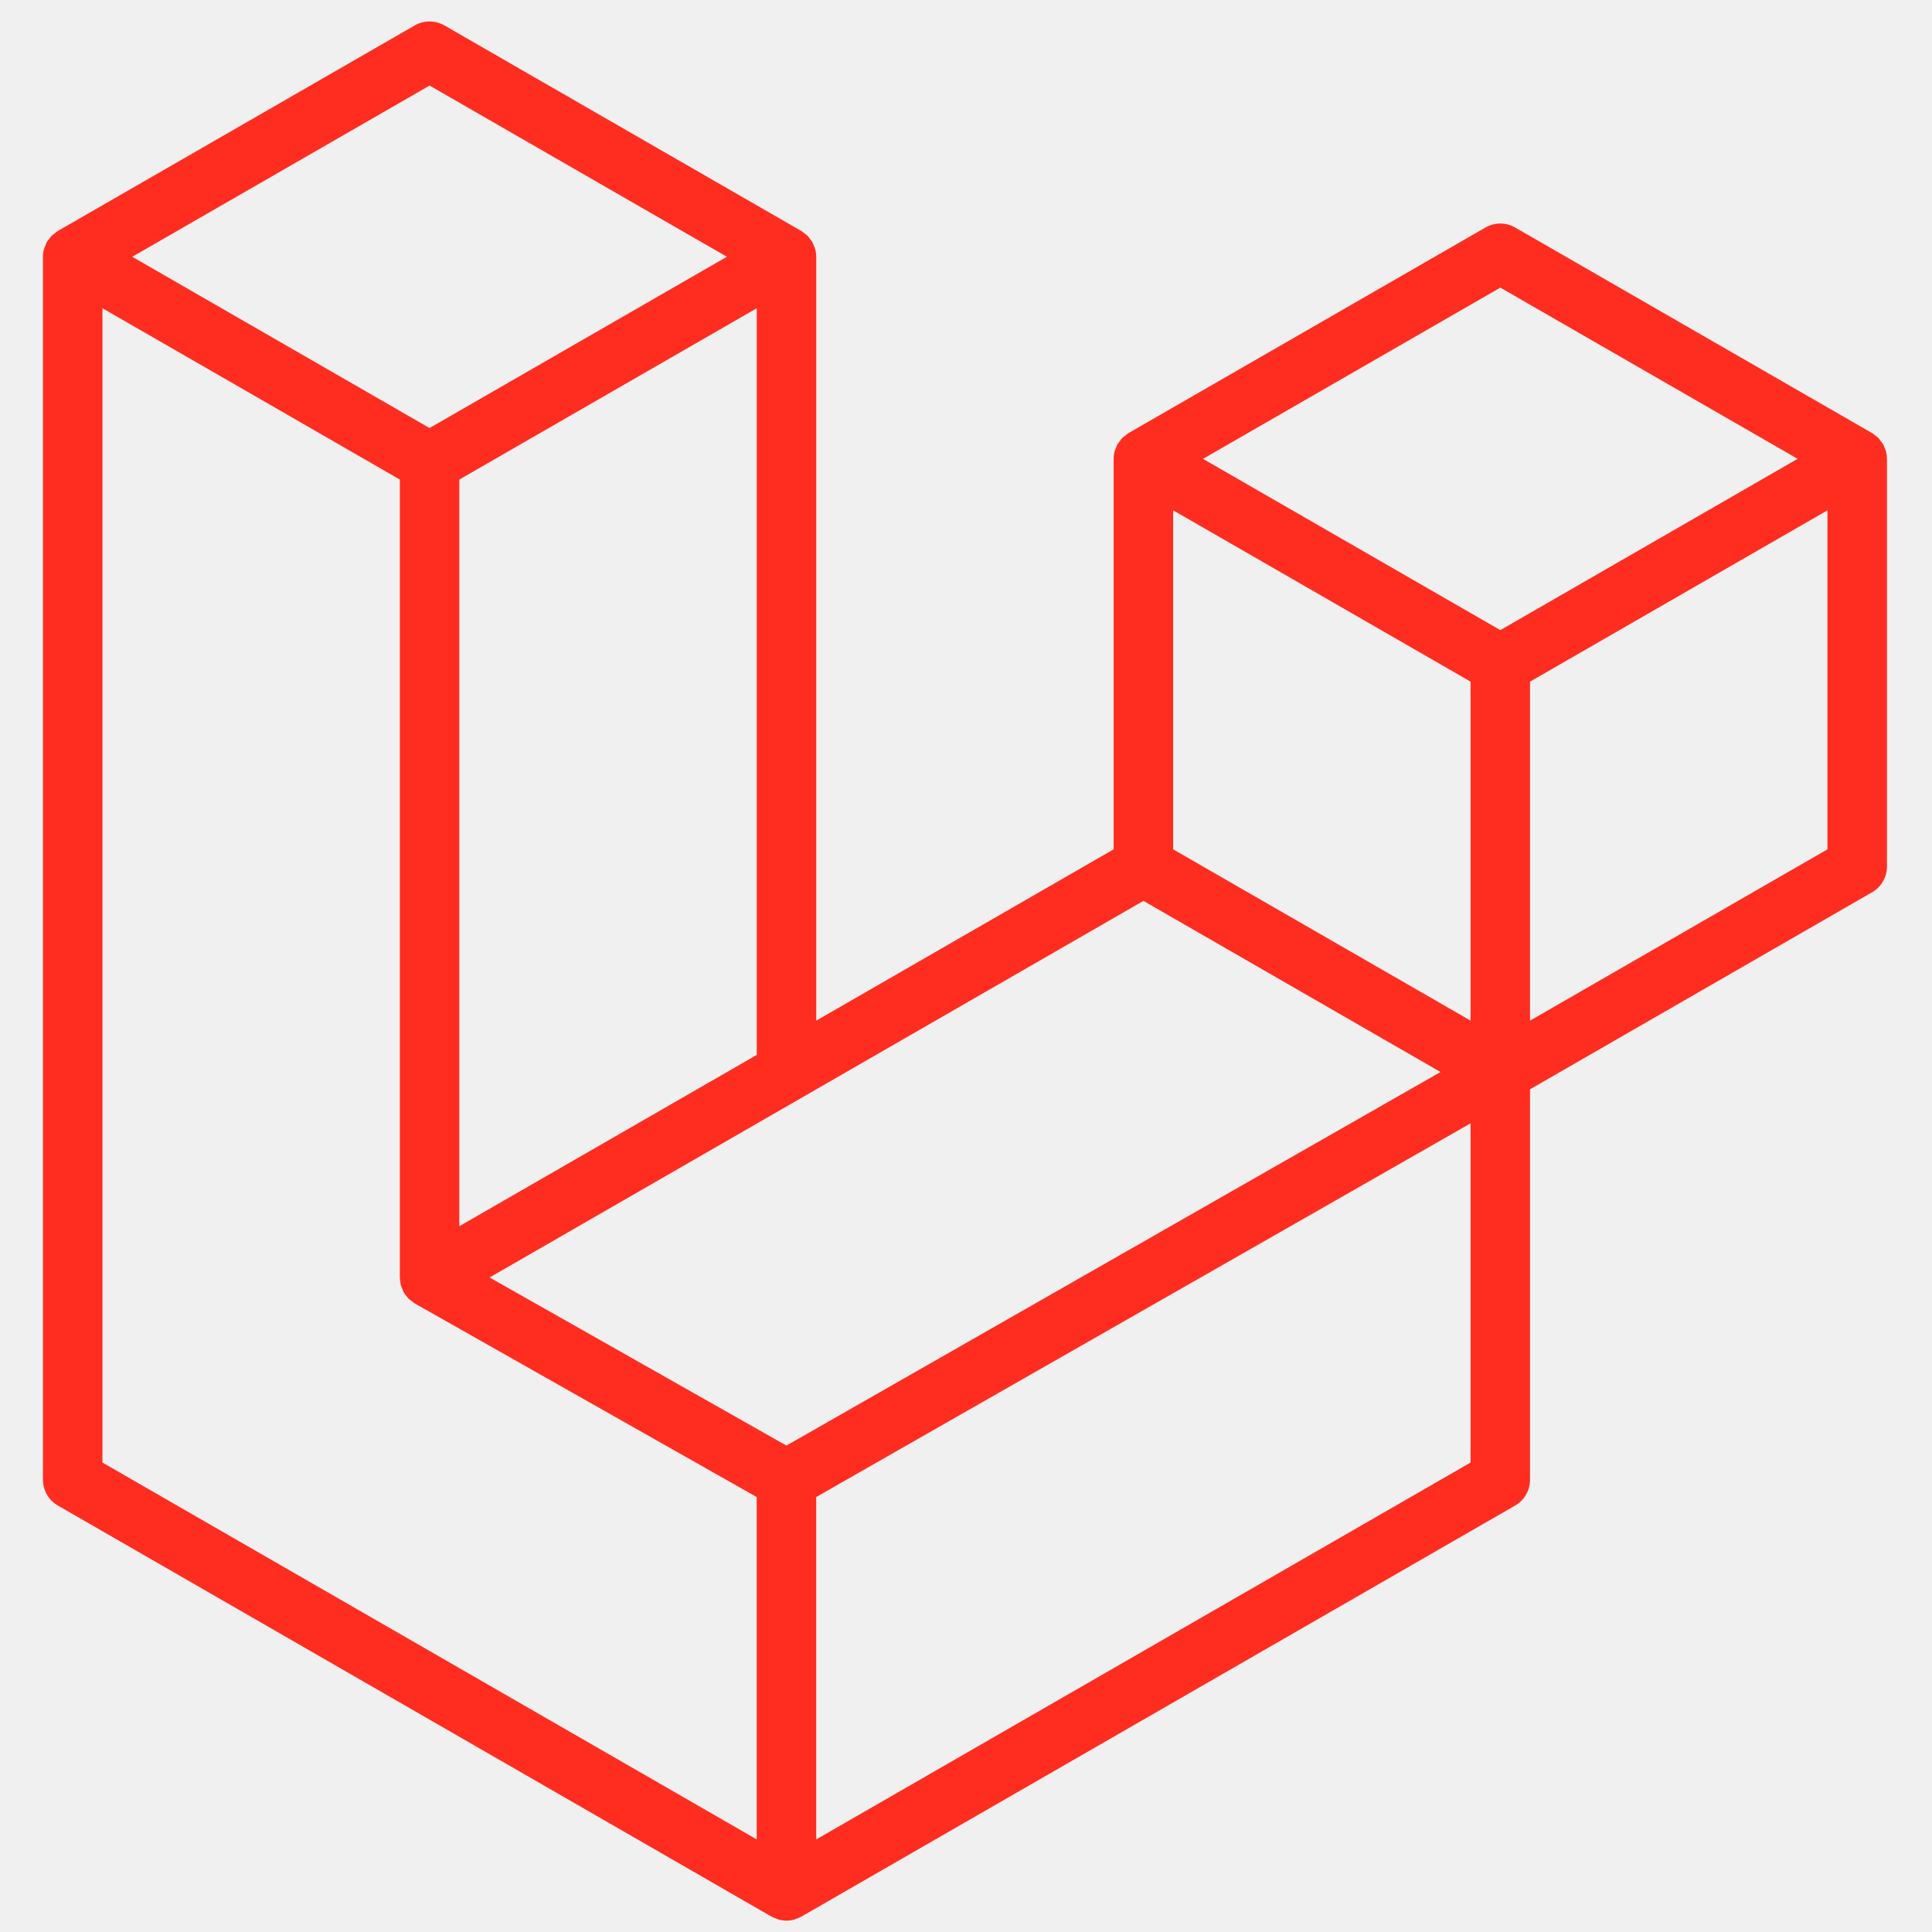
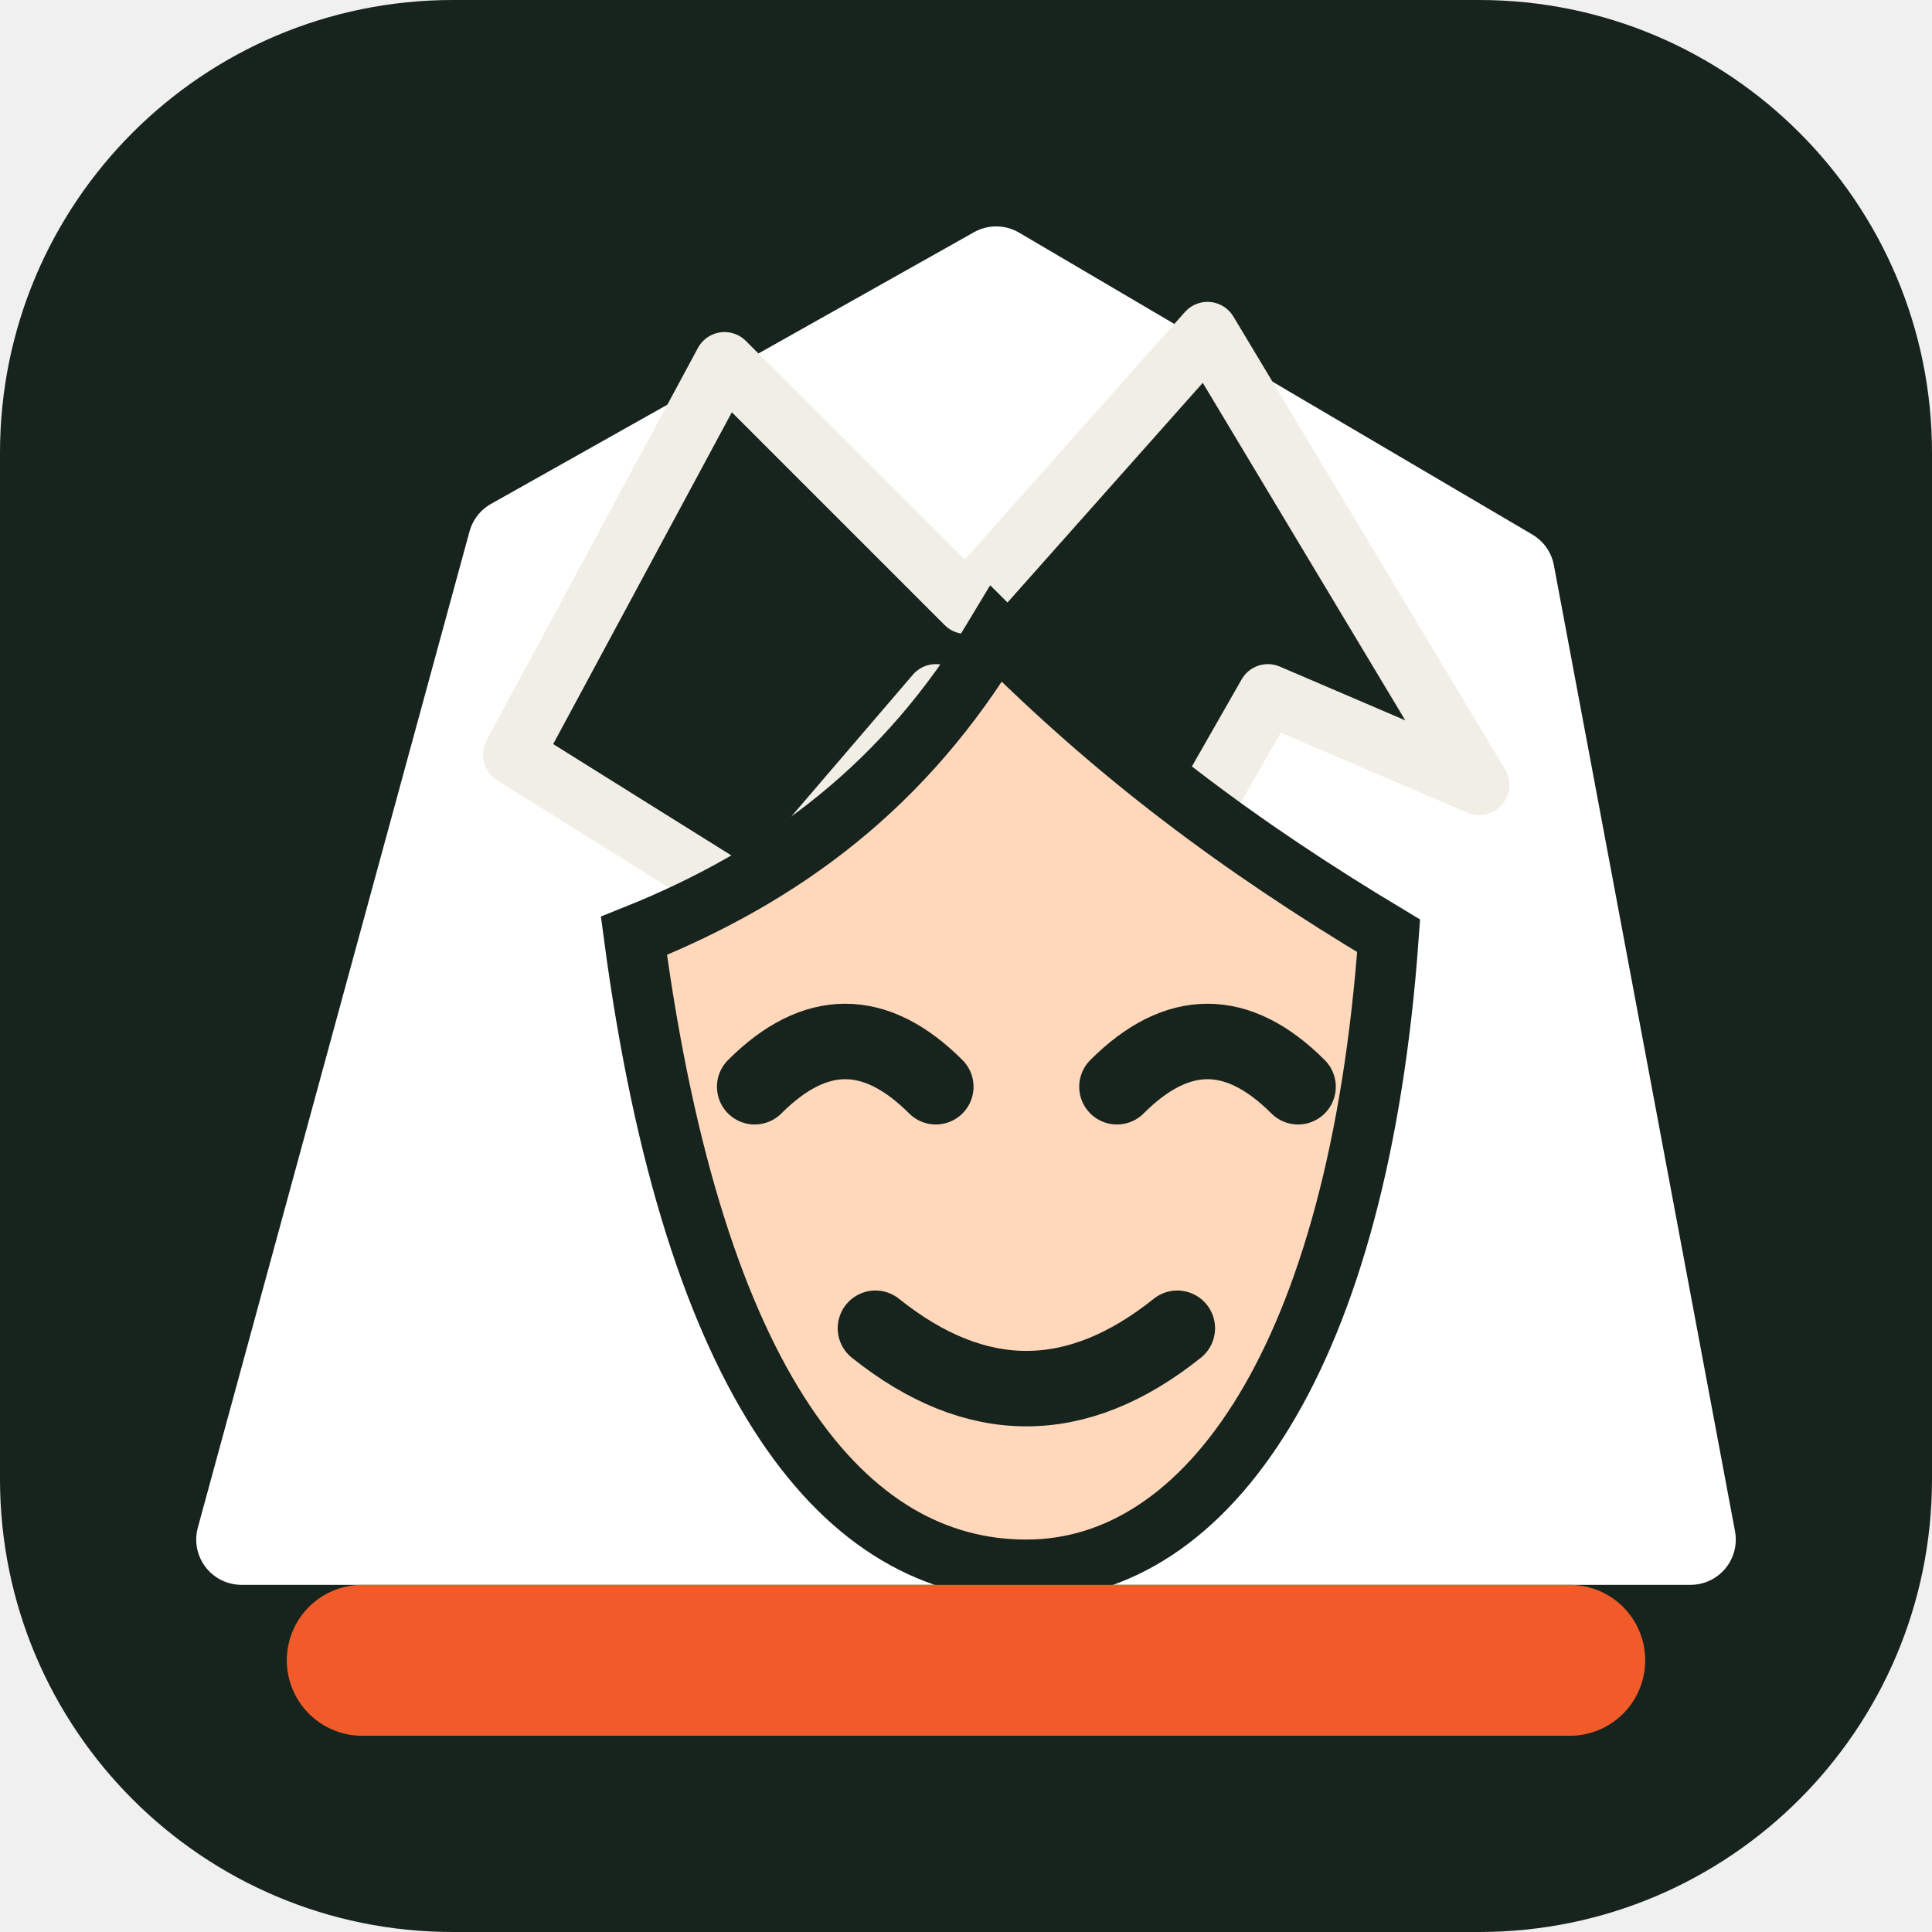
- <svg xmlns="http://www.w3.org/2000/svg" width="166" height="166" viewBox="0 0 166 166" fill="none">
-   <path fill-rule="evenodd" clip-rule="evenodd" d="M162.041 38.759C162.099 38.977 162.129 39.201 162.13 39.426V74.452C162.13 74.902 162.011 75.344 161.786 75.733C161.561 76.122 161.237 76.444 160.847 76.668L131.462 93.594V127.141C131.462 128.054 130.977 128.897 130.186 129.357L68.847 164.683C68.707 164.763 68.554 164.814 68.401 164.868C68.343 164.887 68.289 164.922 68.228 164.938C67.8 165.051 67.349 165.051 66.92 164.938C66.85 164.919 66.786 164.881 66.719 164.855C66.579 164.804 66.432 164.76 66.298 164.683L4.972 129.357C4.583 129.133 4.259 128.81 4.034 128.421C3.808 128.032 3.69 127.591 3.689 127.141L3.689 22.063C3.689 21.834 3.721 21.61 3.779 21.393C3.798 21.32 3.843 21.253 3.868 21.179C3.916 21.045 3.961 20.908 4.031 20.783C4.079 20.7 4.149 20.633 4.206 20.557C4.28 20.454 4.347 20.349 4.433 20.26C4.506 20.186 4.602 20.132 4.685 20.068C4.778 19.992 4.861 19.909 4.966 19.848L35.633 2.185C36.022 1.961 36.462 1.844 36.91 1.844C37.358 1.844 37.798 1.961 38.186 2.185L68.851 19.848H68.857C68.959 19.912 69.045 19.992 69.138 20.065C69.221 20.129 69.313 20.186 69.387 20.257C69.476 20.349 69.54 20.454 69.616 20.557C69.671 20.633 69.744 20.7 69.789 20.783C69.862 20.911 69.904 21.045 69.955 21.179C69.98 21.253 70.025 21.32 70.044 21.396C70.103 21.614 70.133 21.838 70.133 22.063V87.694L95.686 72.974V39.423C95.686 39.2 95.718 38.973 95.775 38.759C95.798 38.683 95.839 38.615 95.865 38.542C95.916 38.408 95.96 38.271 96.031 38.146C96.079 38.063 96.149 37.996 96.203 37.92C96.279 37.818 96.343 37.712 96.433 37.623C96.506 37.549 96.599 37.495 96.681 37.431C96.777 37.355 96.86 37.272 96.962 37.211L127.633 19.548C128.021 19.324 128.461 19.206 128.91 19.206C129.358 19.206 129.798 19.324 130.186 19.548L160.85 37.211C160.959 37.275 161.042 37.355 161.137 37.428C161.217 37.492 161.31 37.549 161.383 37.62C161.473 37.712 161.536 37.818 161.613 37.92C161.67 37.996 161.741 38.063 161.785 38.146C161.859 38.271 161.9 38.408 161.951 38.542C161.98 38.615 162.021 38.683 162.041 38.759ZM157.018 72.974V43.848L146.287 50.028L131.462 58.568V87.694L157.021 72.974H157.018ZM126.354 125.663V96.518L111.771 104.85L70.13 128.626V158.046L126.354 125.663ZM8.801 26.485V125.663L65.018 158.043V128.629L35.649 112L35.64 111.994L35.627 111.988C35.528 111.93 35.445 111.847 35.353 111.777C35.273 111.713 35.18 111.662 35.11 111.592L35.104 111.582C35.021 111.502 34.963 111.403 34.893 111.314C34.829 111.228 34.753 111.154 34.702 111.065L34.699 111.055C34.641 110.96 34.606 110.845 34.565 110.736C34.523 110.64 34.469 110.551 34.443 110.449C34.411 110.328 34.405 110.197 34.392 110.072C34.379 109.976 34.354 109.881 34.354 109.785V109.778V41.205L19.532 32.662L8.801 26.485ZM36.913 7.35L11.364 22.063L36.907 36.777L62.453 22.06L36.907 7.35H36.913ZM50.2 99.174L65.022 90.637V26.485L54.291 32.665L39.466 41.205V105.357L50.2 99.174ZM128.91 24.713L103.363 39.426L128.91 54.14L154.453 39.423L128.91 24.713ZM126.354 58.568L111.529 50.028L100.798 43.848V72.974L115.619 81.511L126.354 87.694V58.568ZM67.571 124.205L105.042 102.803L123.772 92.109L98.245 77.405L68.854 94.334L42.066 109.762L67.571 124.205Z" fill="#FF2D20" />
+ <svg xmlns="http://www.w3.org/2000/svg" viewBox="0 0 64 64">
+   <rect width="64" height="64" rx="15" fill="#17231d" />
+   <path d="M8 51 17 18l16-9 17 10 6 32Z" fill="#ffffff" stroke="#ffffff" stroke-width="3" stroke-linejoin="round" />
+   <path d="m17 25 7-13 8 8 8-9 9 15-7-3-4 7-7-7-6 7Z" fill="#17231d" stroke="#f1eee5" stroke-width="2" stroke-linejoin="round" />
+   <path d="M21 31c2 15 7 21 13 21s11-7 12-21c-5-3-9-6-13-10-3 5-7 8-12 10Z" fill="#ffd8bb" stroke="#17231d" stroke-width="2" />
+   <path d="M25 36q3-3 6 0m6 0q3-3 6 0M29 44q5 4 10 0" fill="none" stroke="#17231d" stroke-width="2.5" stroke-linecap="round" />
+   <path d="M12 55h40" stroke="#f15b2a" stroke-width="5" stroke-linecap="round" />
</svg>
